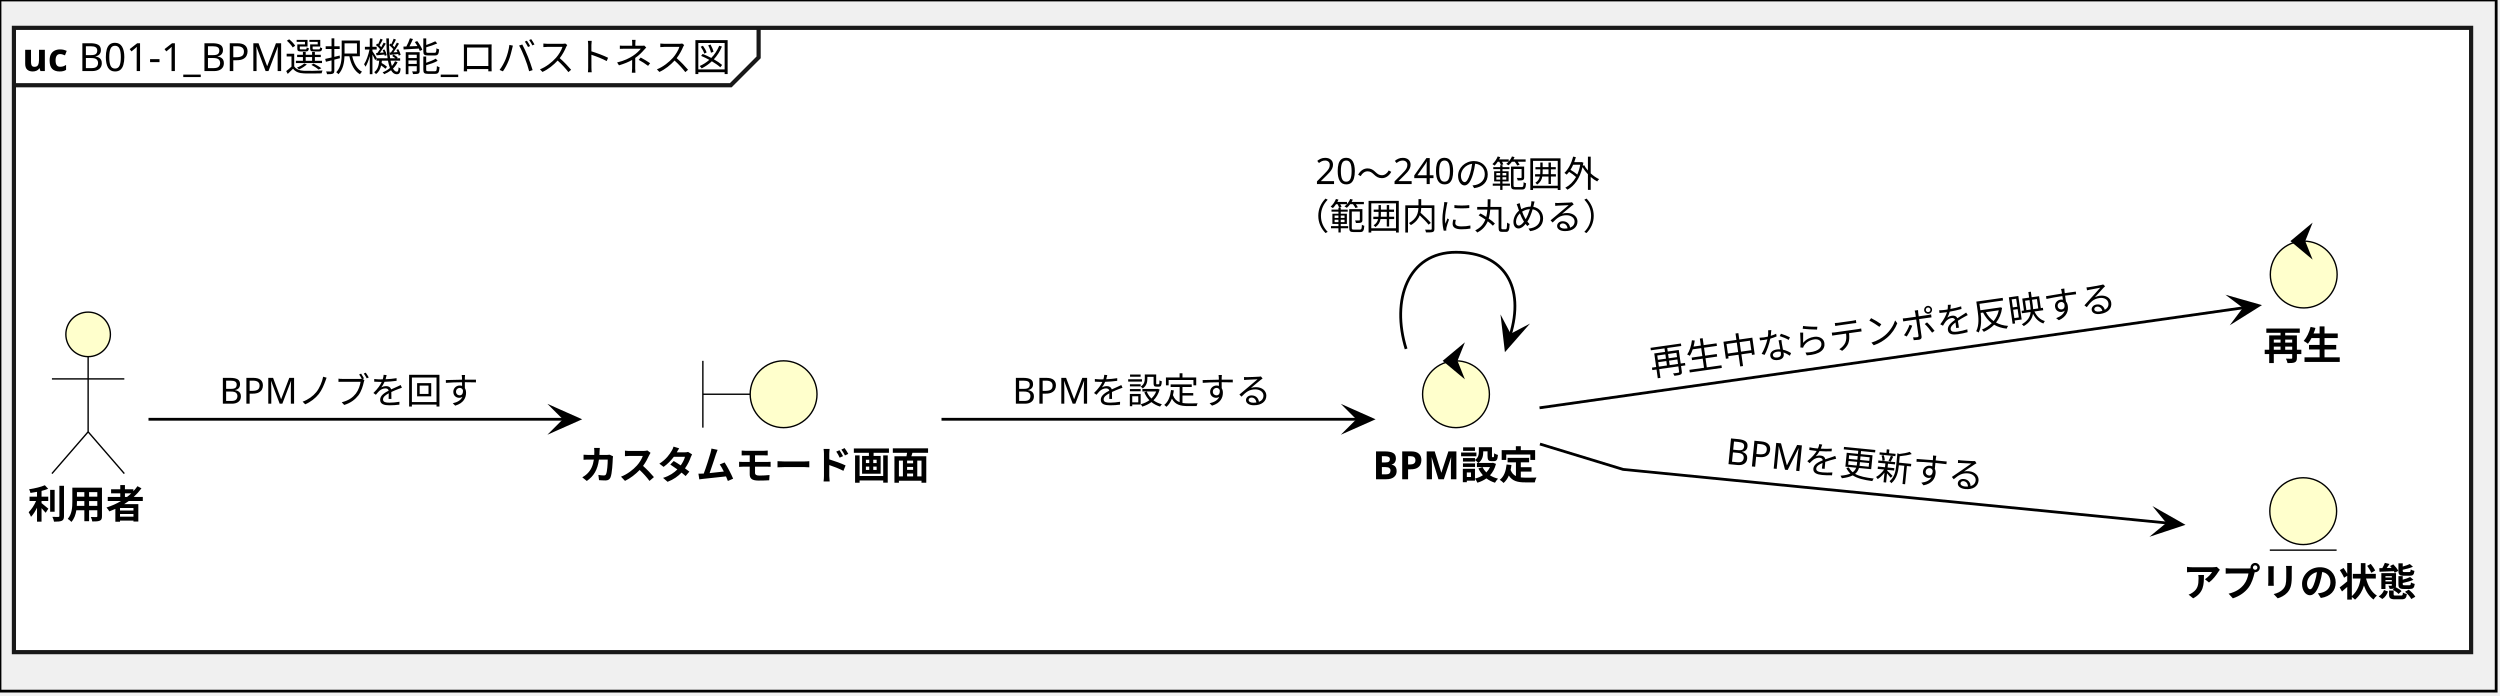
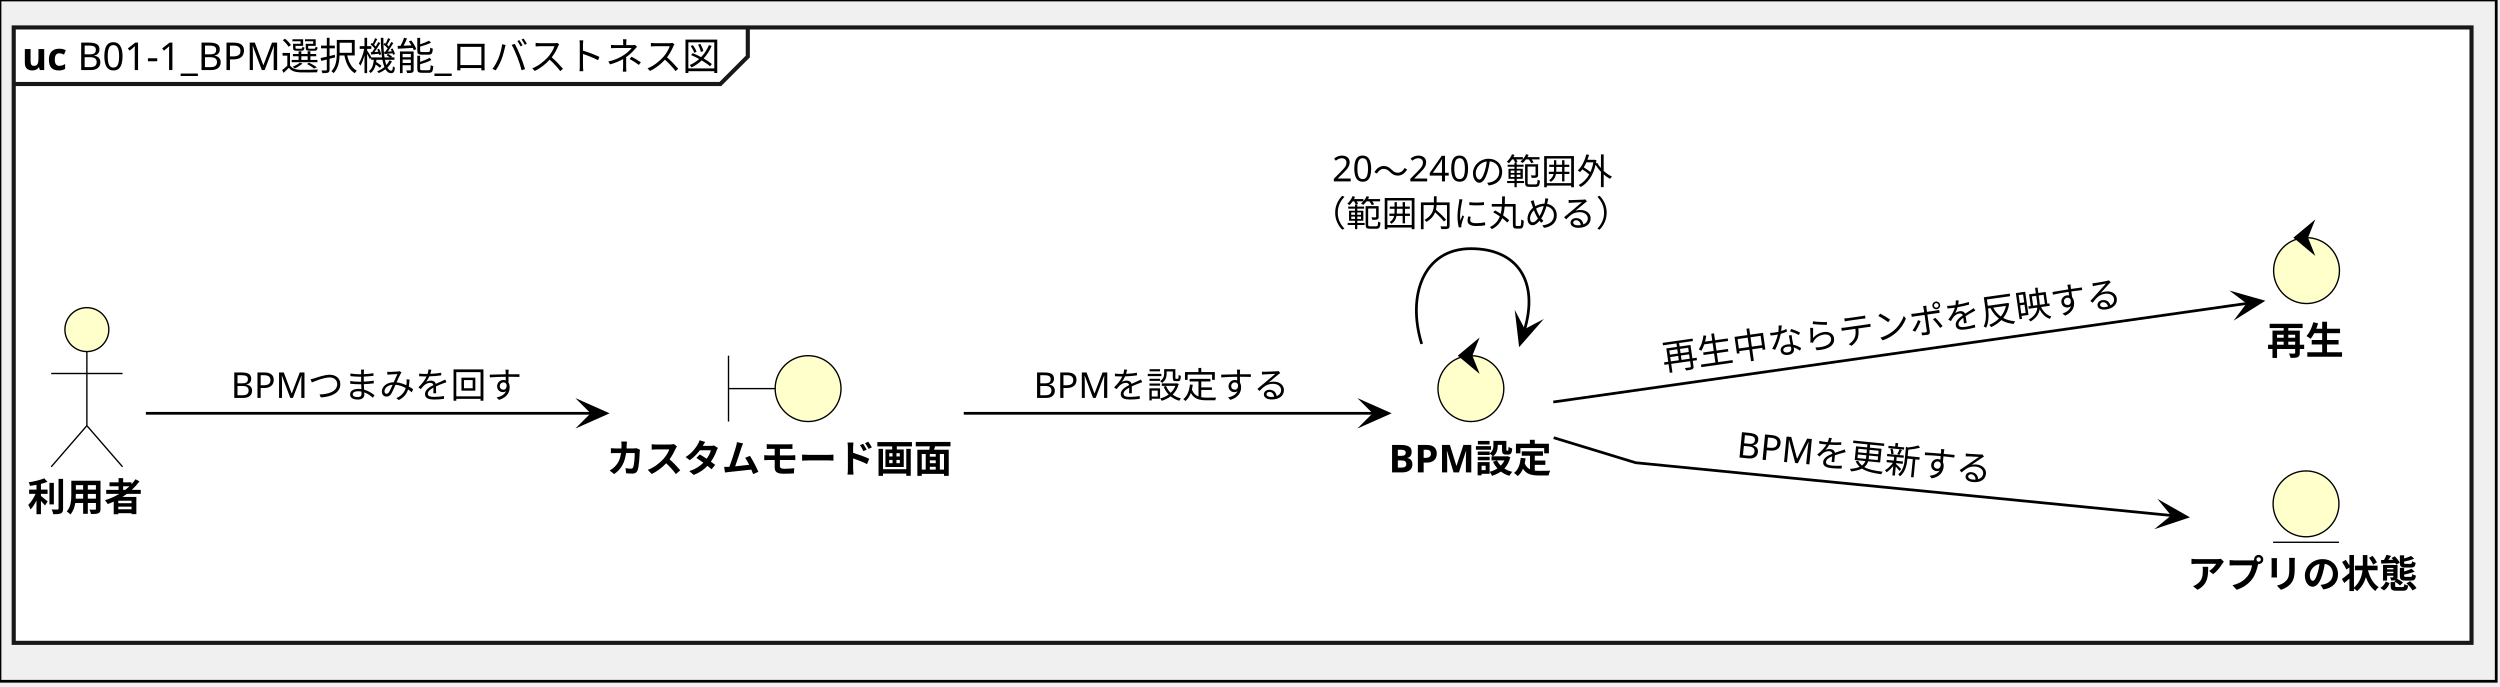
- <svg xmlns="http://www.w3.org/2000/svg" version="1.1" data-diagram-type="DESCRIPTION" style="width:898px;height:250px;background:#FFFFFF;" width="898px" height="250px" viewBox="0 0 898 250" zoomAndPan="magnify" preserveAspectRatio="none" contentStyleType="text/css">
+ <svg xmlns="http://www.w3.org/2000/svg" version="1.1" data-diagram-type="DESCRIPTION" style="width:911px;height:250px;background:#FFFFFF;" width="911px" height="250px" viewBox="0 0 911 250" zoomAndPan="magnify" preserveAspectRatio="none" contentStyleType="text/css">
  <defs />
  <g font-family="sans-serif" lengthAdjust="spacing">
-     <rect x="0" y="0" width="896.625" height="248.252" fill="none" style="stroke:#000;stroke-width:1;" />
-     <rect x="5" y="10" width="882.625" height="224.252" fill="#FFF" style="stroke:#181818;stroke-width:1.5;" />
+     <rect x="0" y="0" width="909.625" height="248.252" fill="none" style="stroke:#000;stroke-width:1;" />
+     <rect x="5" y="10" width="895.625" height="224.252" fill="#FFF" style="stroke:#181818;stroke-width:1.5;" />
    <path d="M272.496,10 L272.496,20.609 L262.496,30.609 L5,30.609" style="stroke:#181818;stroke-width:1.5;" fill="none" />
    <text x="8" y="25.533" fill="#000" font-size="14" textLength="16.338" font-weight="700">uc</text>
    <text x="28.228" y="25.533" fill="#000" font-size="14" textLength="237.269">B01-1_BPM選択機能_ロバストネス図</text>
    <g class="entity" data-qualified-name="A1" id="ent0001" data-source-line="4">
      <ellipse cx="31.656" cy="120.109" rx="8" ry="8" fill="#FFC" style="stroke:#000;stroke-width:0.5;" />
      <path d="M31.656,128.109 L31.656,155.109 M18.656,136.109 L44.656,136.109 M31.656,155.109 L18.656,170.109 M31.656,155.109 L44.656,170.109" style="stroke:#000;stroke-width:0.5;" fill="none" />
      <text x="10" y="186.143" fill="#000" font-size="14" textLength="43.313" font-weight="700">利用者</text>
    </g>
    <g class="entity" data-qualified-name="B1" id="ent0002" data-source-line="5">
-       <path d="M252.469,129.609 L252.469,153.609 M252.469,141.609 L269.469,141.609" style="stroke:#000;stroke-width:0.5;" fill="none" />
-       <ellipse cx="281.469" cy="141.609" rx="12" ry="12" fill="#FFC" style="stroke:#000;stroke-width:0.5;" />
-       <text x="208" y="172.143" fill="#000" font-size="14" textLength="129.938" font-weight="700">カスタムモード画面</text>
+       <path d="M265.469,129.609 L265.469,153.609 M265.469,141.609 L282.469,141.609" style="stroke:#000;stroke-width:0.5;" fill="none" />
+       <ellipse cx="294.469" cy="141.609" rx="12" ry="12" fill="#FFC" style="stroke:#000;stroke-width:0.5;" />
+       <text x="221" y="172.143" fill="#000" font-size="14" textLength="129.938" font-weight="700">カスタムモード画面</text>
    </g>
    <g class="entity" data-qualified-name="C1" id="ent0003" data-source-line="6">
-       <ellipse cx="522.993" cy="141.609" rx="12" ry="12" fill="#FFC" style="stroke:#000;stroke-width:0.5;" />
-       <polygon points="518.993,129.609,524.993,124.609,522.993,129.609,524.993,134.609,518.993,129.609" fill="#000" style="stroke:#000;stroke-width:1;stroke-linejoin:miter;stroke-miterlimit:10;" />
-       <text x="493" y="172.143" fill="#000" font-size="14" textLength="59.985" font-weight="700">BPM設定</text>
+       <ellipse cx="535.993" cy="141.609" rx="12" ry="12" fill="#FFC" style="stroke:#000;stroke-width:0.5;" />
+       <polygon points="531.993,129.609,537.993,124.609,535.993,129.609,537.993,134.609,531.993,129.609" fill="#000" style="stroke:#000;stroke-width:1;stroke-linejoin:miter;stroke-miterlimit:10;" />
+       <text x="506" y="172.143" fill="#000" font-size="14" textLength="59.985" font-weight="700">BPM設定</text>
    </g>
    <g class="entity" data-qualified-name="C2" id="ent0004" data-source-line="7">
-       <ellipse cx="827.5" cy="98.609" rx="12" ry="12" fill="#FFC" style="stroke:#000;stroke-width:0.5;" />
-       <polygon points="823.5,86.609,829.5,81.609,827.5,86.609,829.5,91.609,823.5,86.609" fill="#000" style="stroke:#000;stroke-width:1;stroke-linejoin:miter;stroke-miterlimit:10;" />
-       <text x="813.063" y="129.143" fill="#000" font-size="14" textLength="28.875" font-weight="700">再生</text>
+       <ellipse cx="840.5" cy="98.609" rx="12" ry="12" fill="#FFC" style="stroke:#000;stroke-width:0.5;" />
+       <polygon points="836.5,86.609,842.5,81.609,840.5,86.609,842.5,91.609,836.5,86.609" fill="#000" style="stroke:#000;stroke-width:1;stroke-linejoin:miter;stroke-miterlimit:10;" />
+       <text x="826.063" y="129.143" fill="#000" font-size="14" textLength="28.875" font-weight="700">再生</text>
    </g>
    <g class="entity" data-qualified-name="E1" id="ent0005" data-source-line="8">
-       <ellipse cx="827.313" cy="183.609" rx="12" ry="12" fill="#FFC" style="stroke:#000;stroke-width:0.5;" />
-       <line x1="815.313" y1="197.609" x2="839.313" y2="197.609" style="stroke:#000;stroke-width:0.5;" />
-       <text x="784" y="214.143" fill="#000" font-size="14" textLength="86.625" font-weight="700">アプリの状態</text>
+       <ellipse cx="840.313" cy="183.609" rx="12" ry="12" fill="#FFC" style="stroke:#000;stroke-width:0.5;" />
+       <line x1="828.313" y1="197.609" x2="852.313" y2="197.609" style="stroke:#000;stroke-width:0.5;" />
+       <text x="797" y="214.143" fill="#000" font-size="14" textLength="86.625" font-weight="700">アプリの状態</text>
    </g>
    <g class="link" data-entity-1="ent0001" data-entity-2="ent0002" id="lnk6" data-source-line="10" data-link-type="dependency">
-       <path d="M53.34,150.609 C87.42,150.609 151.45,150.609 202.88,150.609" style="stroke:#000;stroke-width:1;" fill="none" id="A1-to-B1" />
-       <polygon points="207.88,150.609,198.88,146.609,202.88,150.609,198.88,154.609,207.88,150.609" fill="#000" style="stroke:#000;stroke-width:1;stroke-linejoin:miter;stroke-miterlimit:10;" />
+       <path d="M53.16,150.609 C89.38,150.609 160.72,150.609 215.92,150.609" style="stroke:#000;stroke-width:1;" fill="none" id="A1-to-B1" />
+       <polygon points="220.92,150.609,211.92,146.609,215.92,150.609,211.92,154.609,220.92,150.609" fill="#000" style="stroke:#000;stroke-width:1;stroke-linejoin:miter;stroke-miterlimit:10;" />
    </g>
    <g class="link" data-entity-1="ent0002" data-entity-2="ent0003" id="lnk7" data-source-line="11" data-link-type="dependency">
-       <path d="M338.19,150.609 C388.13,150.609 450.1,150.609 487.88,150.609" style="stroke:#000;stroke-width:1;" fill="none" id="B1-to-C1" />
-       <polygon points="492.88,150.609,483.88,146.609,487.88,150.609,483.88,154.609,492.88,150.609" fill="#000" style="stroke:#000;stroke-width:1;stroke-linejoin:miter;stroke-miterlimit:10;" />
+       <path d="M351.19,150.609 C401.13,150.609 463.1,150.609 500.88,150.609" style="stroke:#000;stroke-width:1;" fill="none" id="B1-to-C1" />
+       <polygon points="505.88,150.609,496.88,146.609,500.88,150.609,496.88,154.609,505.88,150.609" fill="#000" style="stroke:#000;stroke-width:1;stroke-linejoin:miter;stroke-miterlimit:10;" />
    </g>
    <g class="link" data-entity-1="ent0003" data-entity-2="ent0003" id="lnk8" data-source-line="12" data-link-type="dependency">
-       <path d="M505.07,125.329 C499.63,107.839 505.61,90.609 523,90.609 C540.39,90.609 547.855,103.065 542.415,120.555" style="stroke:#000;stroke-width:1;" fill="none" id="C1-to-C1" />
-       <polygon points="540.93,125.329,547.423,117.923,542.415,120.555,539.783,115.547,540.93,125.329" fill="#000" style="stroke:#000;stroke-width:1;stroke-linejoin:miter;stroke-miterlimit:10;" />
+       <path d="M518.07,125.329 C512.63,107.839 518.61,90.609 536,90.609 C553.39,90.609 560.855,103.065 555.415,120.555" style="stroke:#000;stroke-width:1;" fill="none" id="C1-to-C1" />
+       <polygon points="553.93,125.329,560.423,117.923,555.415,120.555,552.783,115.547,553.93,125.329" fill="#000" style="stroke:#000;stroke-width:1;stroke-linejoin:miter;stroke-miterlimit:10;" />
    </g>
    <g class="link" data-entity-1="ent0003" data-entity-2="ent0005" id="lnk9" data-source-line="13" data-link-type="dependency">
-       <path d="M553.15,159.499 C568.02,164.039 583,168.609 583,168.609 C583,168.609 708.994,181.029 778.834,187.909" style="stroke:#000;stroke-width:1;" fill="none" id="C1-to-E1" />
-       <polygon points="783.81,188.399,775.245,183.536,778.834,187.909,774.461,191.498,783.81,188.399" fill="#000" style="stroke:#000;stroke-width:1;stroke-linejoin:miter;stroke-miterlimit:10;" />
+       <path d="M566.15,159.499 C581.02,164.039 596,168.609 596,168.609 C596,168.609 721.994,181.029 791.834,187.909" style="stroke:#000;stroke-width:1;" fill="none" id="C1-to-E1" />
+       <polygon points="796.81,188.399,788.245,183.536,791.834,187.909,787.461,191.498,796.81,188.399" fill="#000" style="stroke:#000;stroke-width:1;stroke-linejoin:miter;stroke-miterlimit:10;" />
    </g>
    <g class="link" data-entity-1="ent0003" data-entity-2="ent0004" id="lnk10" data-source-line="14" data-link-type="dependency">
-       <path d="M553,146.489 C616,137.529 758.55,117.274 806.33,110.474" style="stroke:#000;stroke-width:1;" fill="none" id="C1-to-C2" />
-       <polygon points="811.28,109.769,801.806,107.077,806.33,110.474,802.933,114.998,811.28,109.769" fill="#000" style="stroke:#000;stroke-width:1;stroke-linejoin:miter;stroke-miterlimit:10;" />
+       <path d="M566,146.489 C629,137.529 771.55,117.274 819.33,110.474" style="stroke:#000;stroke-width:1;" fill="none" id="C1-to-C2" />
+       <polygon points="824.28,109.769,814.806,107.077,819.33,110.474,815.933,114.998,824.28,109.769" fill="#000" style="stroke:#000;stroke-width:1;stroke-linejoin:miter;stroke-miterlimit:10;" />
    </g>
    <g class="link-labels">
-       <g transform="rotate(-8.090 677.746 128.756)">
-         <rect x="591.246" y="111.106" width="173.000" height="15.650" fill="#FFFFFF" stroke="none" />
-         <text text-anchor="middle" x="677.746" y="123.156" fill="#000" font-size="13" textLength="169">再生中ならテンポを反映する</text>
+       <g transform="rotate(-8.090 690.746 128.756)">
+         <rect x="604.246" y="111.106" width="173.000" height="15.650" fill="#FFFFFF" stroke="none" />
+         <text text-anchor="middle" x="690.746" y="123.156" fill="#000" font-size="13" textLength="169">再生中ならテンポを反映する</text>
      </g>
-       <g transform="rotate(0.000 125.34 150.609)">
-         <rect x="76.755" y="132.959" width="97.171" height="15.650" fill="#FFFFFF" stroke="none" />
-         <text text-anchor="middle" x="125.34" y="145.009" fill="#000" font-size="13" textLength="93.171">BPMノブを回す</text>
+       <g transform="rotate(0.000 137.16 150.609)">
+         <rect x="82.075" y="132.959" width="110.171" height="15.650" fill="#FFFFFF" stroke="none" />
+         <text text-anchor="middle" x="137.16" y="145.009" fill="#000" font-size="13" textLength="106.171">BPMつまみを回す</text>
      </g>
-       <g transform="rotate(0.000 410.19 150.609)">
-         <rect x="361.604" y="132.959" width="97.171" height="15.650" fill="#FFFFFF" stroke="none" />
-         <text text-anchor="middle" x="410.19" y="145.009" fill="#000" font-size="13" textLength="93.171">BPMを設定する</text>
+       <g transform="rotate(0.000 423.19 150.609)">
+         <rect x="374.604" y="132.959" width="97.171" height="15.650" fill="#FFFFFF" stroke="none" />
+         <text text-anchor="middle" x="423.19" y="145.009" fill="#000" font-size="13" textLength="93.171">BPMを設定する</text>
      </g>
-       <g transform="rotate(5.629 665.392 176.73)">
-         <rect x="616.807" y="159.080" width="97.171" height="15.650" fill="#FFFFFF" stroke="none" />
-         <text text-anchor="middle" x="665.392" y="171.130" fill="#000" font-size="13" textLength="93.171">BPMを更新する</text>
+       <g transform="rotate(5.629 678.392 176.73)">
+         <rect x="629.807" y="159.080" width="97.171" height="15.650" fill="#FFFFFF" stroke="none" />
+         <text text-anchor="middle" x="678.392" y="171.130" fill="#000" font-size="13" textLength="93.171">BPMを更新する</text>
      </g>
      <g transform="translate(0 0)">
-         <rect x="470.425" y="53.104" width="105.150" height="16.250" fill="#FFFFFF" stroke="none" />
-         <rect x="462.500" y="69.456" width="121.000" height="16.250" fill="#FFFFFF" stroke="none" />
-         <text x="472.425" y="66.104" fill="#000" font-size="13" textLength="101.15">20〜240の範囲外</text>
-         <text x="464.5" y="82.456" fill="#000" font-size="13" textLength="117">（範囲内に丸める）</text>
+         <rect x="483.425" y="53.104" width="105.150" height="16.250" fill="#FFFFFF" stroke="none" />
+         <rect x="475.500" y="69.456" width="121.000" height="16.250" fill="#FFFFFF" stroke="none" />
+         <text x="485.425" y="66.104" fill="#000" font-size="13" textLength="101.15">20〜240の範囲外</text>
+         <text x="477.5" y="82.456" fill="#000" font-size="13" textLength="117">（範囲内に丸める）</text>
      </g>
    </g>
  </g>
</svg>
